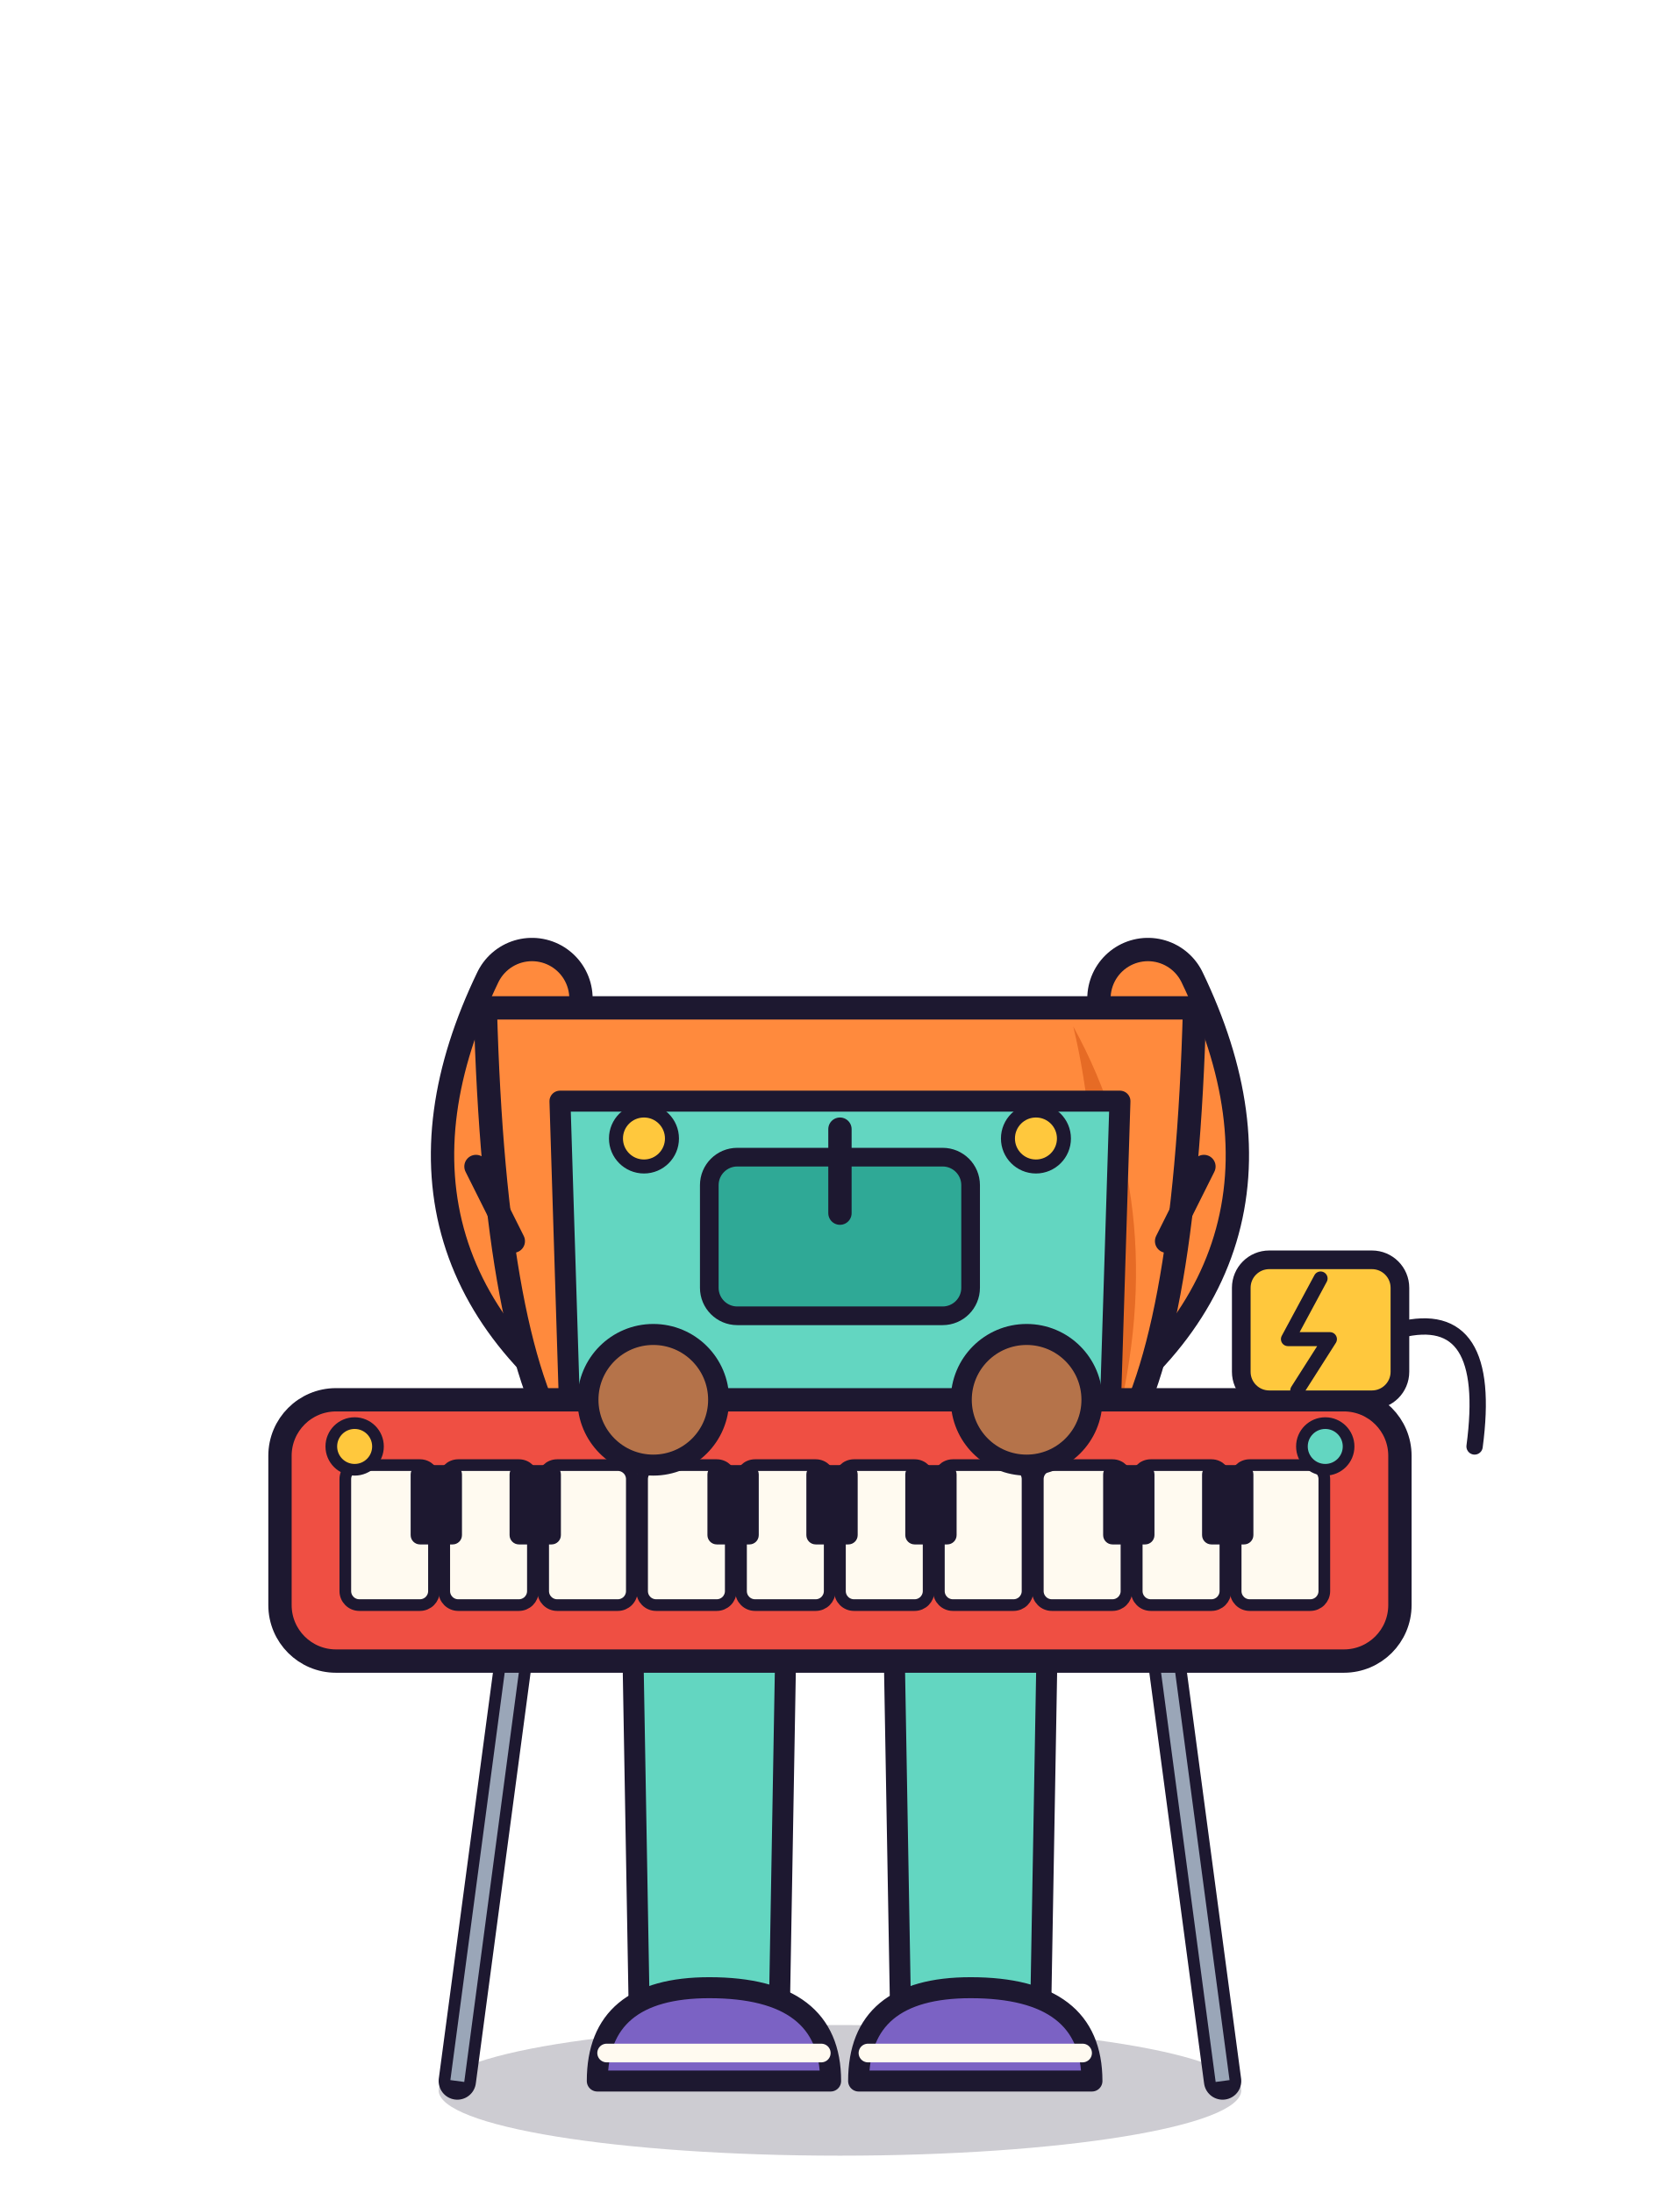
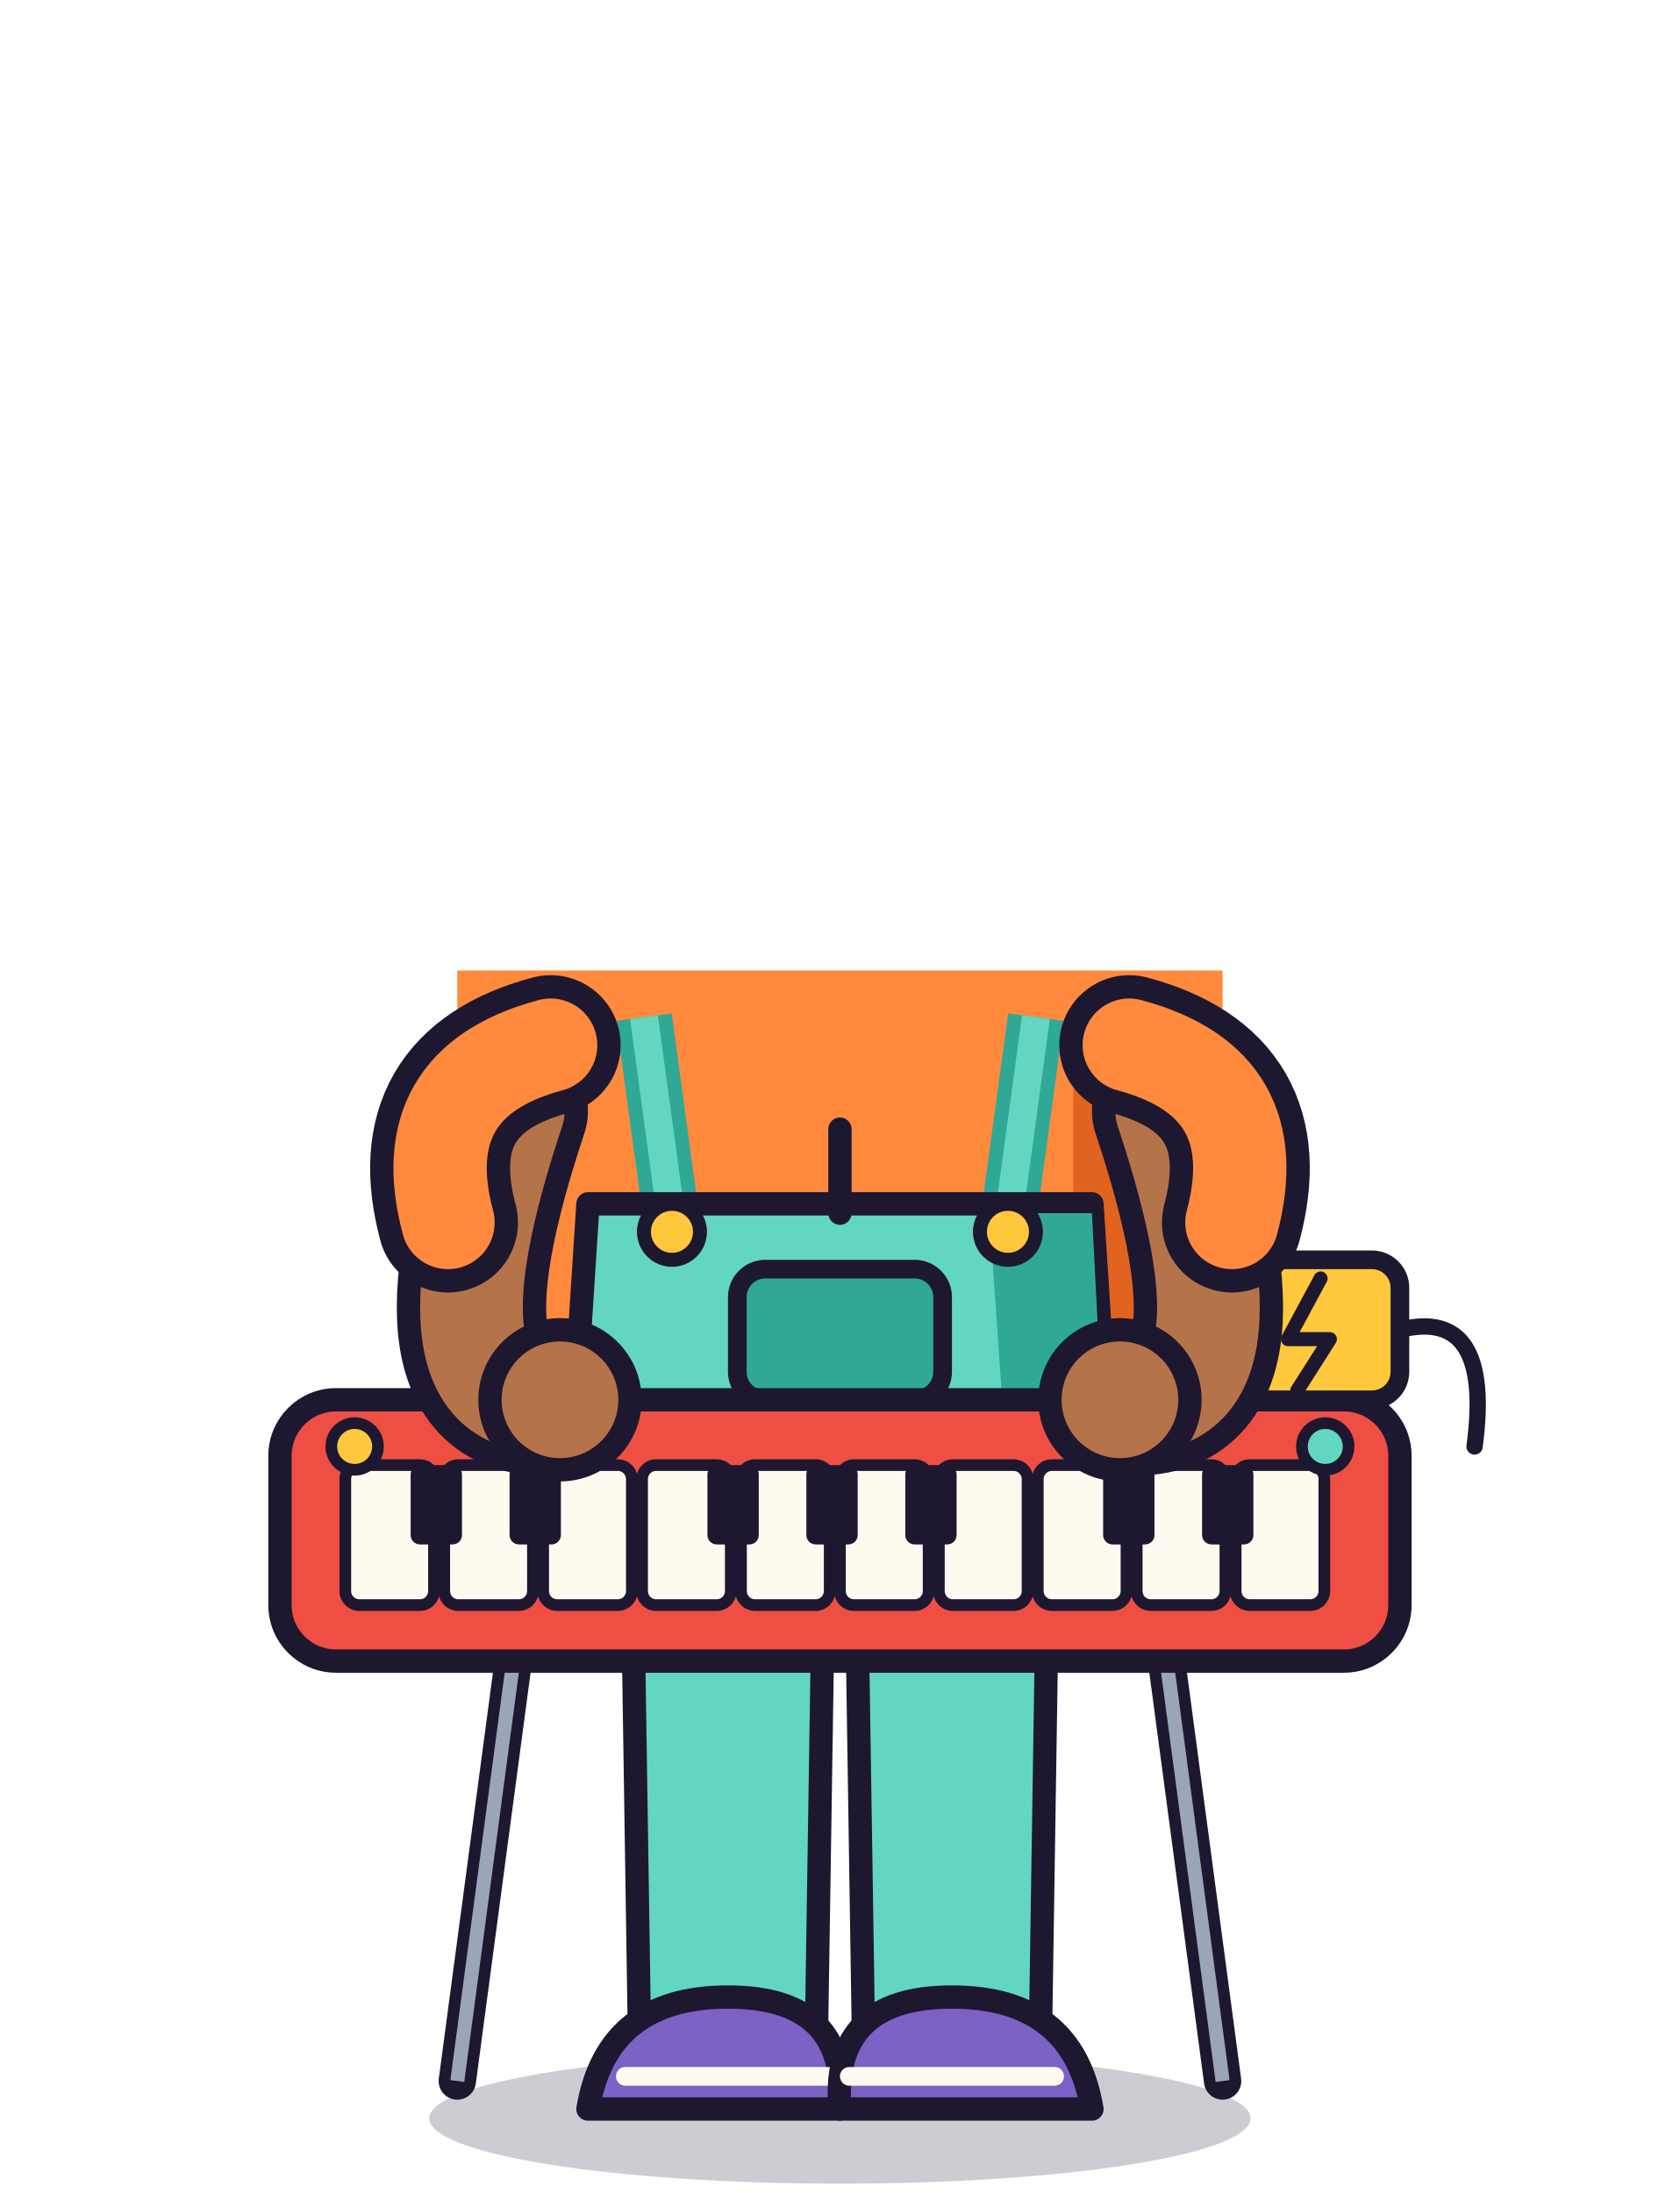
<svg xmlns="http://www.w3.org/2000/svg" width="360" height="470" viewBox="-80 0 360 470">
-   <ellipse cx="100" cy="448" rx="86" ry="14" fill="#1d1830" opacity="0.22" />
-   <path d="M55 318 L57 432 L87 432 L89 318 Z" fill="#63d6c1" stroke="#1d1830" stroke-width="4.5" stroke-linejoin="round" stroke-linecap="round" />
-   <path d="M111 318 L113 432 L143 432 L145 318 Z" fill="#63d6c1" stroke="#1d1830" stroke-width="4.5" stroke-linejoin="round" stroke-linecap="round" />
-   <path d="M48 446 Q48 426 72 426 Q98 426 98 446 Z" fill="#7b62c4" stroke="#1d1830" stroke-width="4.5" stroke-linejoin="round" stroke-linecap="round" />
-   <path d="M50 440 L96 440" stroke="#fffaf0" stroke-width="4" stroke-linecap="round" />
-   <path d="M104 446 Q104 426 128 426 Q154 426 154 446 Z" fill="#7b62c4" stroke="#1d1830" stroke-width="4.5" stroke-linejoin="round" stroke-linecap="round" />
-   <path d="M106 440 L152 440" stroke="#fffaf0" stroke-width="4" stroke-linecap="round" />
-   <path d="M34 214 Q8 268 60 300" fill="none" stroke="#1d1830" stroke-width="26" stroke-linecap="round" stroke-linejoin="round" />
-   <path d="M34 214 Q8 268 60 300" fill="none" stroke="#ff8a3d" stroke-width="16" stroke-linecap="round" stroke-linejoin="round" />
-   <path d="M166 214 Q192 268 140 300" fill="none" stroke="#1d1830" stroke-width="26" stroke-linecap="round" stroke-linejoin="round" />
-   <path d="M166 214 Q192 268 140 300" fill="none" stroke="#ff8a3d" stroke-width="16" stroke-linecap="round" stroke-linejoin="round" />
-   <path d="M24 216 Q26 290 42 312 L158 312 Q174 290 176 216 Z" fill="#ff8a3d" stroke="#1d1830" stroke-width="5" stroke-linejoin="round" stroke-linecap="round" />
-   <path d="M150 220 Q172 260 158 310 L146 310 Q160 262 150 220 Z" fill="#e0631f" opacity="0.8" />
-   <path d="M40 236 L160 236 L158 300 L42 300 Z" fill="#63d6c1" stroke="#1d1830" stroke-width="4.5" stroke-linejoin="round" stroke-linecap="round" />
-   <rect x="72" y="248" width="56" height="34" rx="6" fill="#2fa996" stroke="#1d1830" stroke-width="4" stroke-linejoin="round" stroke-linecap="round" />
-   <circle cx="58" cy="244" r="6" fill="#ffc83d" stroke="#1d1830" stroke-width="3" stroke-linejoin="round" stroke-linecap="round" />
-   <circle cx="142" cy="244" r="6" fill="#ffc83d" stroke="#1d1830" stroke-width="3" stroke-linejoin="round" stroke-linecap="round" />
+   <ellipse cx="100" cy="454" rx="88" ry="14" fill="#1d1830" opacity="0.22" />
+   <path d="M55 304 L57 434 L95 434 L97 304 Z" fill="#63d6c1" stroke="#1d1830" stroke-width="5" stroke-linejoin="round" stroke-linecap="round" />
+   <path d="M103 304 L105 434 L143 434 L145 304 Z" fill="#63d6c1" stroke="#1d1830" stroke-width="5" stroke-linejoin="round" stroke-linecap="round" />
+   <path d="M46 452 Q50 428 76 428 Q102 428 100 452 Z" fill="#7b62c4" stroke="#1d1830" stroke-width="5" stroke-linejoin="round" stroke-linecap="round" />
+   <path d="M54 445 L98 445" stroke="#fffaf0" stroke-width="4" stroke-linecap="round" />
+   <path d="M100 452 Q98 428 124 428 Q150 428 154 452 Z" fill="#7b62c4" stroke="#1d1830" stroke-width="5" stroke-linejoin="round" stroke-linecap="round" />
+   <path d="M102 445 L146 445" stroke="#fffaf0" stroke-width="4" stroke-linecap="round" />
+   <path d="M38 298 L162 298 L165 348 L106 348 L100 334 L94 348 L35 348 Z" fill="#63d6c1" stroke="#1d1830" stroke-width="5" stroke-linejoin="round" stroke-linecap="round" />
+   <path d="M18 208 L182 208 L182 222 C184 262 178 300 166 318 L34 318 C22 300 16 262 18 222 Z" fill="#ff8a3d" />
+   <path d="M150 220 L178 220 C180 262 175 298 164 316 L150 316 Z" fill="#e0631f" />
+   <path d="M58 218 L64 262" stroke="#2fa996" stroke-width="12" />
+   <path d="M58 218 L64 262" stroke="#63d6c1" stroke-width="6" />
+   <path d="M142 218 L136 262" stroke="#2fa996" stroke-width="12" />
+   <path d="M142 218 L136 262" stroke="#63d6c1" stroke-width="6" />
+   <path d="M46 258 L154 258 L158 320 L42 320 Z" fill="#63d6c1" stroke="#1d1830" stroke-width="5" stroke-linejoin="round" stroke-linecap="round" />
+   <path d="M132 260 L154 260 L157 318 L136 318 Z" fill="#2fa996" />
+   <rect x="78" y="272" width="44" height="28" rx="6" fill="#2fa996" stroke="#1d1830" stroke-width="4" stroke-linejoin="round" stroke-linecap="round" />
+   <circle cx="64" cy="264" r="6" fill="#ffc83d" stroke="#1d1830" stroke-width="3" stroke-linejoin="round" stroke-linecap="round" />
+   <circle cx="136" cy="264" r="6" fill="#ffc83d" stroke="#1d1830" stroke-width="3" stroke-linejoin="round" stroke-linecap="round" />
+   <path d="M18 222 C16 262 22 300 34 318 L166 318 C178 300 184 262 182 222" fill="none" stroke="#1d1830" stroke-width="5" stroke-linejoin="round" stroke-linecap="round" />
  <path d="M30 356 L18 446 M170 356 L182 446" stroke="#1d1830" stroke-width="8" stroke-linejoin="round" stroke-linecap="round" />
  <path d="M30 356 L18 446 M170 356 L182 446" stroke="#9aa6b8" stroke-width="3" />
  <rect x="-20" y="300" width="240" height="56" rx="12" fill="#ef4f43" stroke="#1d1830" stroke-width="5" stroke-linejoin="round" stroke-linecap="round" />
  <rect x="-6" y="314" width="19" height="30" rx="3" fill="#fffaf0" stroke="#1d1830" stroke-width="2.5" stroke-linejoin="round" stroke-linecap="round" />
  <rect x="15.2" y="314" width="19" height="30" rx="3" fill="#fffaf0" stroke="#1d1830" stroke-width="2.5" stroke-linejoin="round" stroke-linecap="round" />
  <rect x="36.4" y="314" width="19" height="30" rx="3" fill="#fffaf0" stroke="#1d1830" stroke-width="2.5" stroke-linejoin="round" stroke-linecap="round" />
  <rect x="57.6" y="314" width="19" height="30" rx="3" fill="#fffaf0" stroke="#1d1830" stroke-width="2.5" stroke-linejoin="round" stroke-linecap="round" />
  <rect x="78.8" y="314" width="19" height="30" rx="3" fill="#fffaf0" stroke="#1d1830" stroke-width="2.5" stroke-linejoin="round" stroke-linecap="round" />
  <rect x="100" y="314" width="19" height="30" rx="3" fill="#fffaf0" stroke="#1d1830" stroke-width="2.5" stroke-linejoin="round" stroke-linecap="round" />
  <rect x="121.2" y="314" width="19" height="30" rx="3" fill="#fffaf0" stroke="#1d1830" stroke-width="2.5" stroke-linejoin="round" stroke-linecap="round" />
  <rect x="142.4" y="314" width="19" height="30" rx="3" fill="#fffaf0" stroke="#1d1830" stroke-width="2.5" stroke-linejoin="round" stroke-linecap="round" />
  <rect x="163.6" y="314" width="19" height="30" rx="3" fill="#fffaf0" stroke="#1d1830" stroke-width="2.5" stroke-linejoin="round" stroke-linecap="round" />
  <rect x="184.8" y="314" width="19" height="30" rx="3" fill="#fffaf0" stroke="#1d1830" stroke-width="2.5" stroke-linejoin="round" stroke-linecap="round" />
  <rect x="8" y="314" width="11" height="17" rx="2" fill="#1d1830" />
  <rect x="29.2" y="314" width="11" height="17" rx="2" fill="#1d1830" />
  <rect x="71.6" y="314" width="11" height="17" rx="2" fill="#1d1830" />
  <rect x="92.8" y="314" width="11" height="17" rx="2" fill="#1d1830" />
  <rect x="114" y="314" width="11" height="17" rx="2" fill="#1d1830" />
  <rect x="156.4" y="314" width="11" height="17" rx="2" fill="#1d1830" />
  <rect x="177.6" y="314" width="11" height="17" rx="2" fill="#1d1830" />
  <circle cx="-4" cy="310" r="5" fill="#ffc83d" stroke="#1d1830" stroke-width="2.5" stroke-linejoin="round" stroke-linecap="round" />
  <circle cx="204" cy="310" r="5" fill="#63d6c1" stroke="#1d1830" stroke-width="2.5" stroke-linejoin="round" stroke-linecap="round" />
  <rect x="186" y="270" width="34" height="30" rx="6" fill="#ffc83d" stroke="#1d1830" stroke-width="4" stroke-linejoin="round" stroke-linecap="round" />
  <path d="M203 274 L196 287 L205 287 L198 298" fill="none" stroke="#1d1830" stroke-width="3" stroke-linejoin="round" stroke-linecap="round" />
  <path d="M220 285 Q240 280 236 310" fill="none" stroke="#1d1830" stroke-width="3.5" stroke-linejoin="round" stroke-linecap="round" />
  <path d="M30 266 L22 250 M100 260 L100 242 M170 266 L178 250" stroke="#1d1830" stroke-width="5" stroke-linejoin="round" stroke-linecap="round" />
-   <circle cx="60" cy="300" r="14" fill="#b5734a" stroke="#1d1830" stroke-width="4.5" stroke-linejoin="round" stroke-linecap="round" />
-   <circle cx="140" cy="300" r="14" fill="#b5734a" stroke="#1d1830" stroke-width="4.5" stroke-linejoin="round" stroke-linecap="round" />
+   <path d="M30 238 Q8 304 40 300" fill="none" stroke="#1d1830" stroke-width="32" stroke-linecap="round" stroke-linejoin="round" />
+   <path d="M30 238 Q8 304 40 300" fill="none" stroke="#b5734a" stroke-width="22" stroke-linecap="round" stroke-linejoin="round" />
+   <path d="M38 224 Q8 232 16 262" fill="none" stroke="#1d1830" stroke-width="30" stroke-linecap="round" />
+   <path d="M38 224 Q8 232 16 262" fill="none" stroke="#ff8a3d" stroke-width="20" stroke-linecap="round" />
+   <path d="M170 238 Q192 304 160 300" fill="none" stroke="#1d1830" stroke-width="32" stroke-linecap="round" stroke-linejoin="round" />
+   <path d="M170 238 Q192 304 160 300" fill="none" stroke="#b5734a" stroke-width="22" stroke-linecap="round" stroke-linejoin="round" />
+   <path d="M162 224 Q192 232 184 262" fill="none" stroke="#1d1830" stroke-width="30" stroke-linecap="round" />
+   <path d="M162 224 Q192 232 184 262" fill="none" stroke="#ff8a3d" stroke-width="20" stroke-linecap="round" />
+   <circle cx="40" cy="300" r="15" fill="#b5734a" stroke="#1d1830" stroke-width="5" stroke-linejoin="round" stroke-linecap="round" />
+   <circle cx="160" cy="300" r="15" fill="#b5734a" stroke="#1d1830" stroke-width="5" stroke-linejoin="round" stroke-linecap="round" />
</svg>
